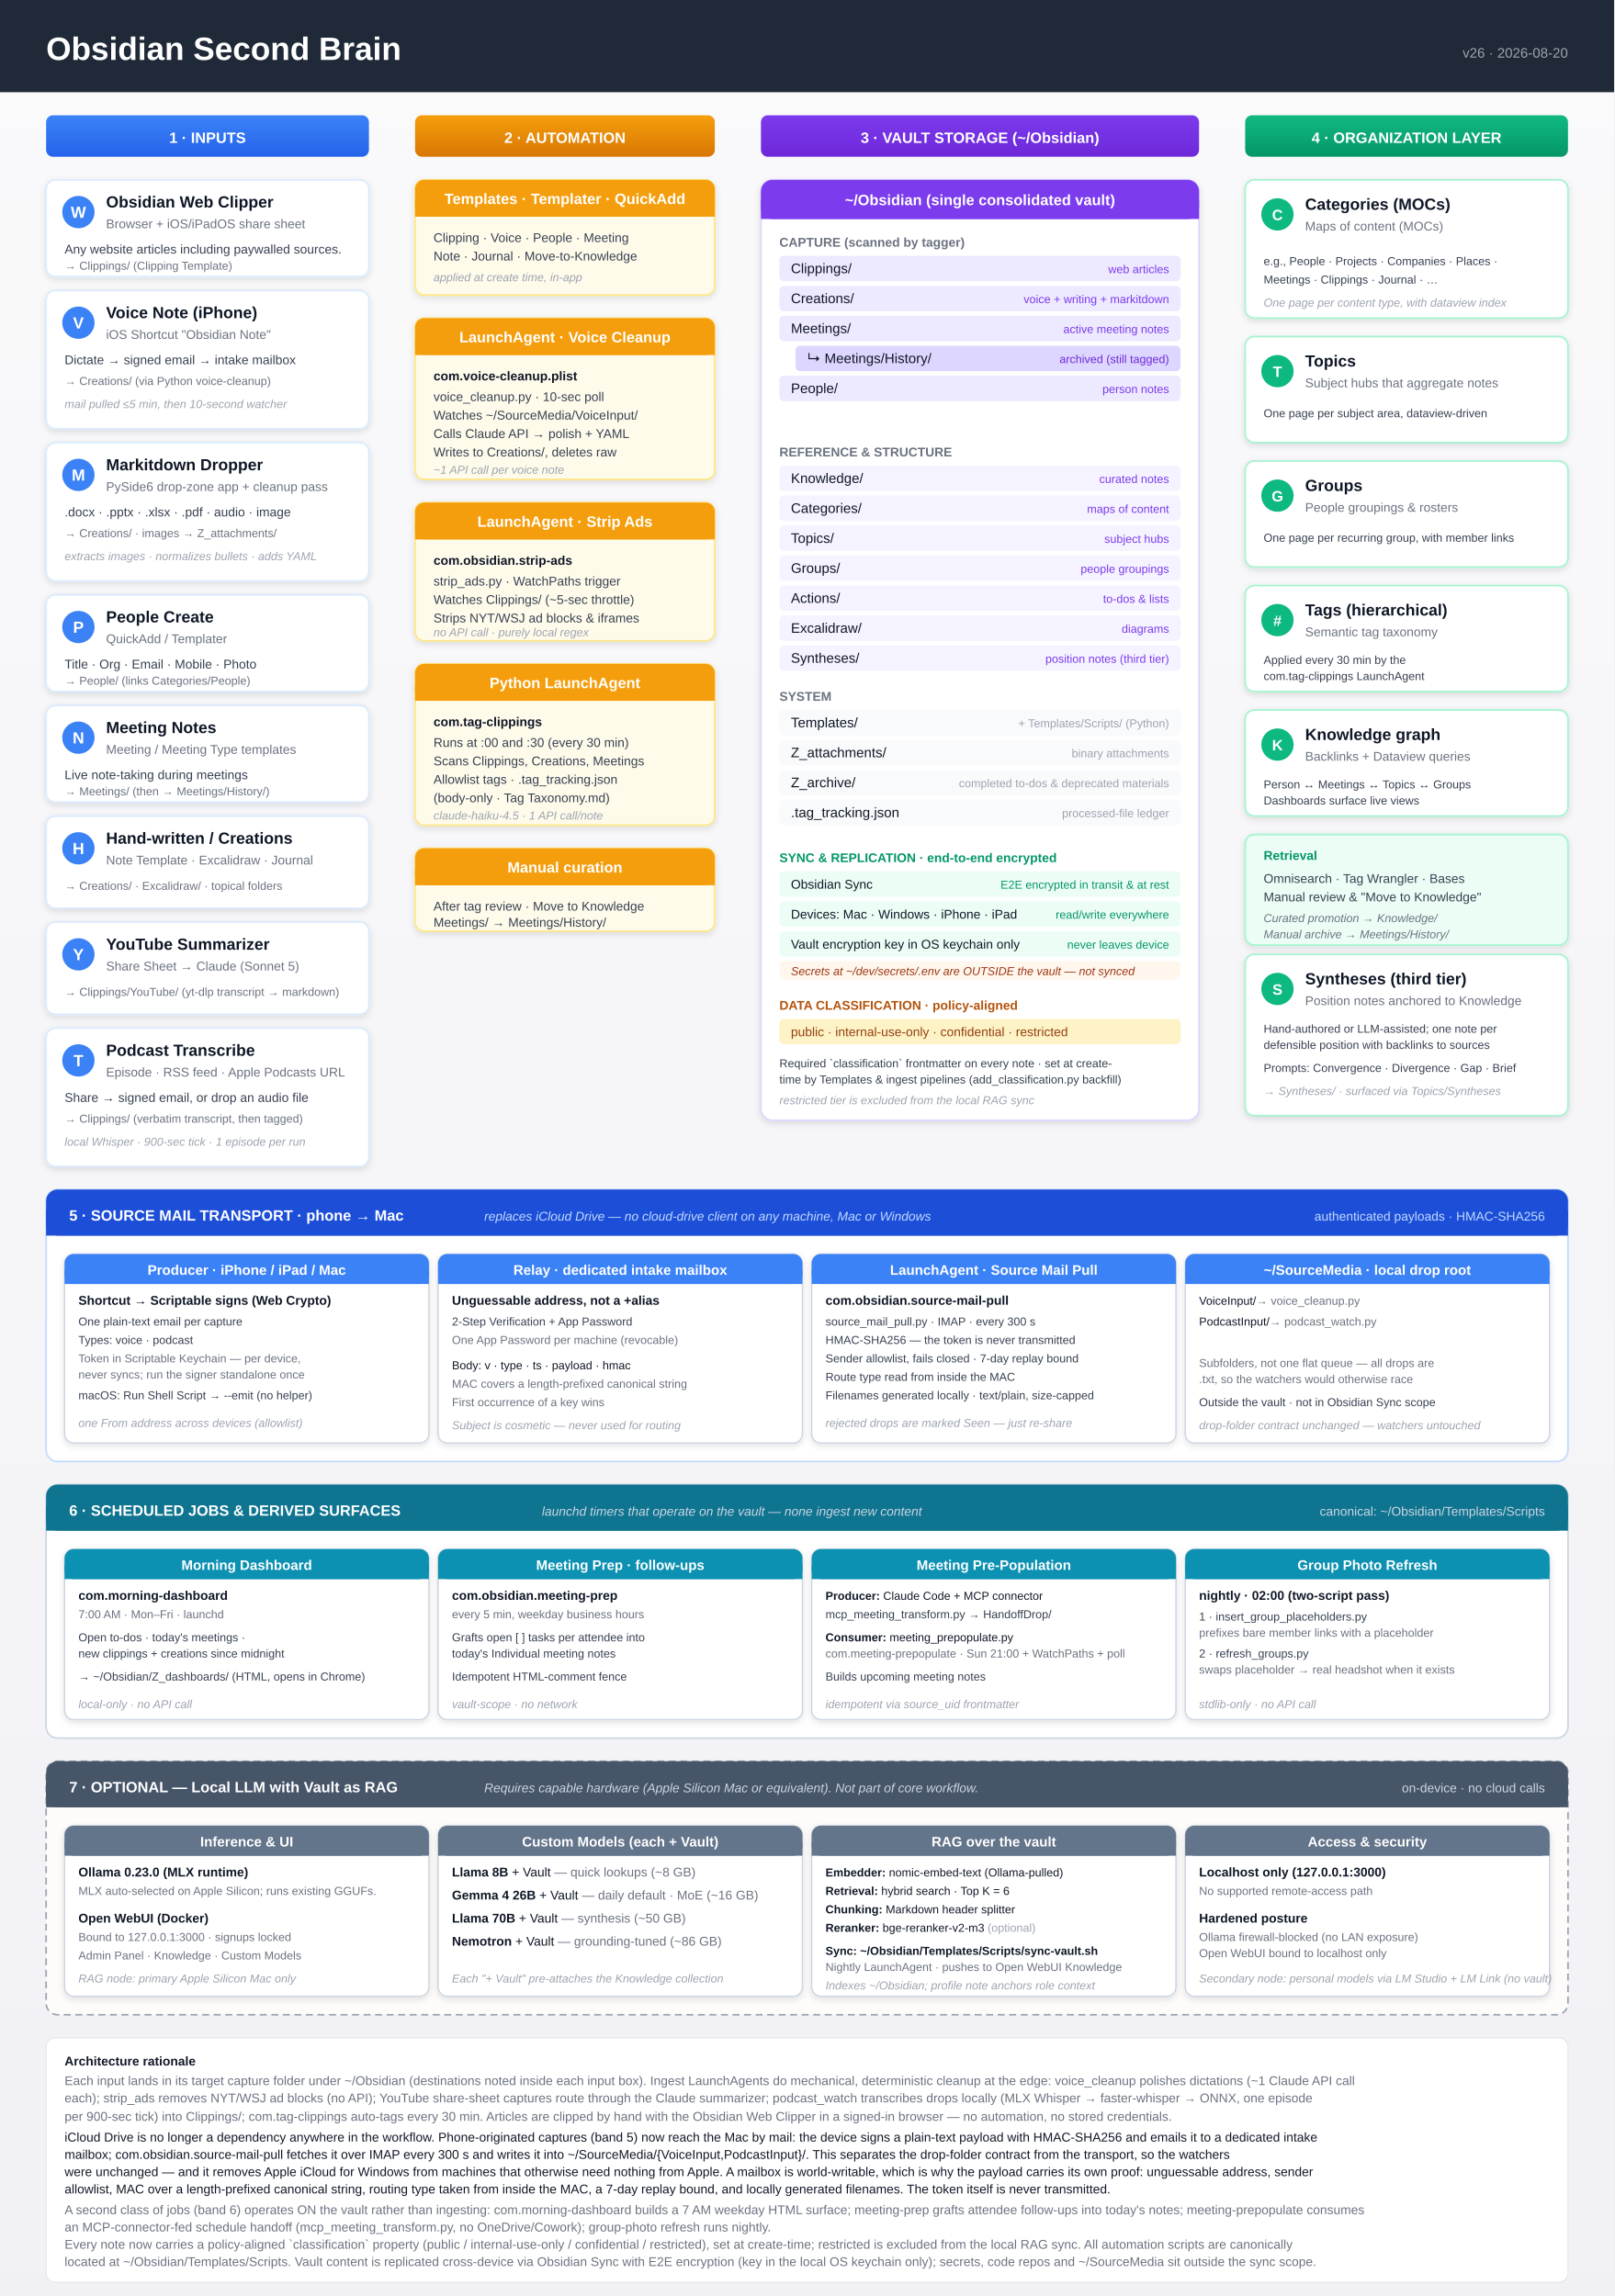
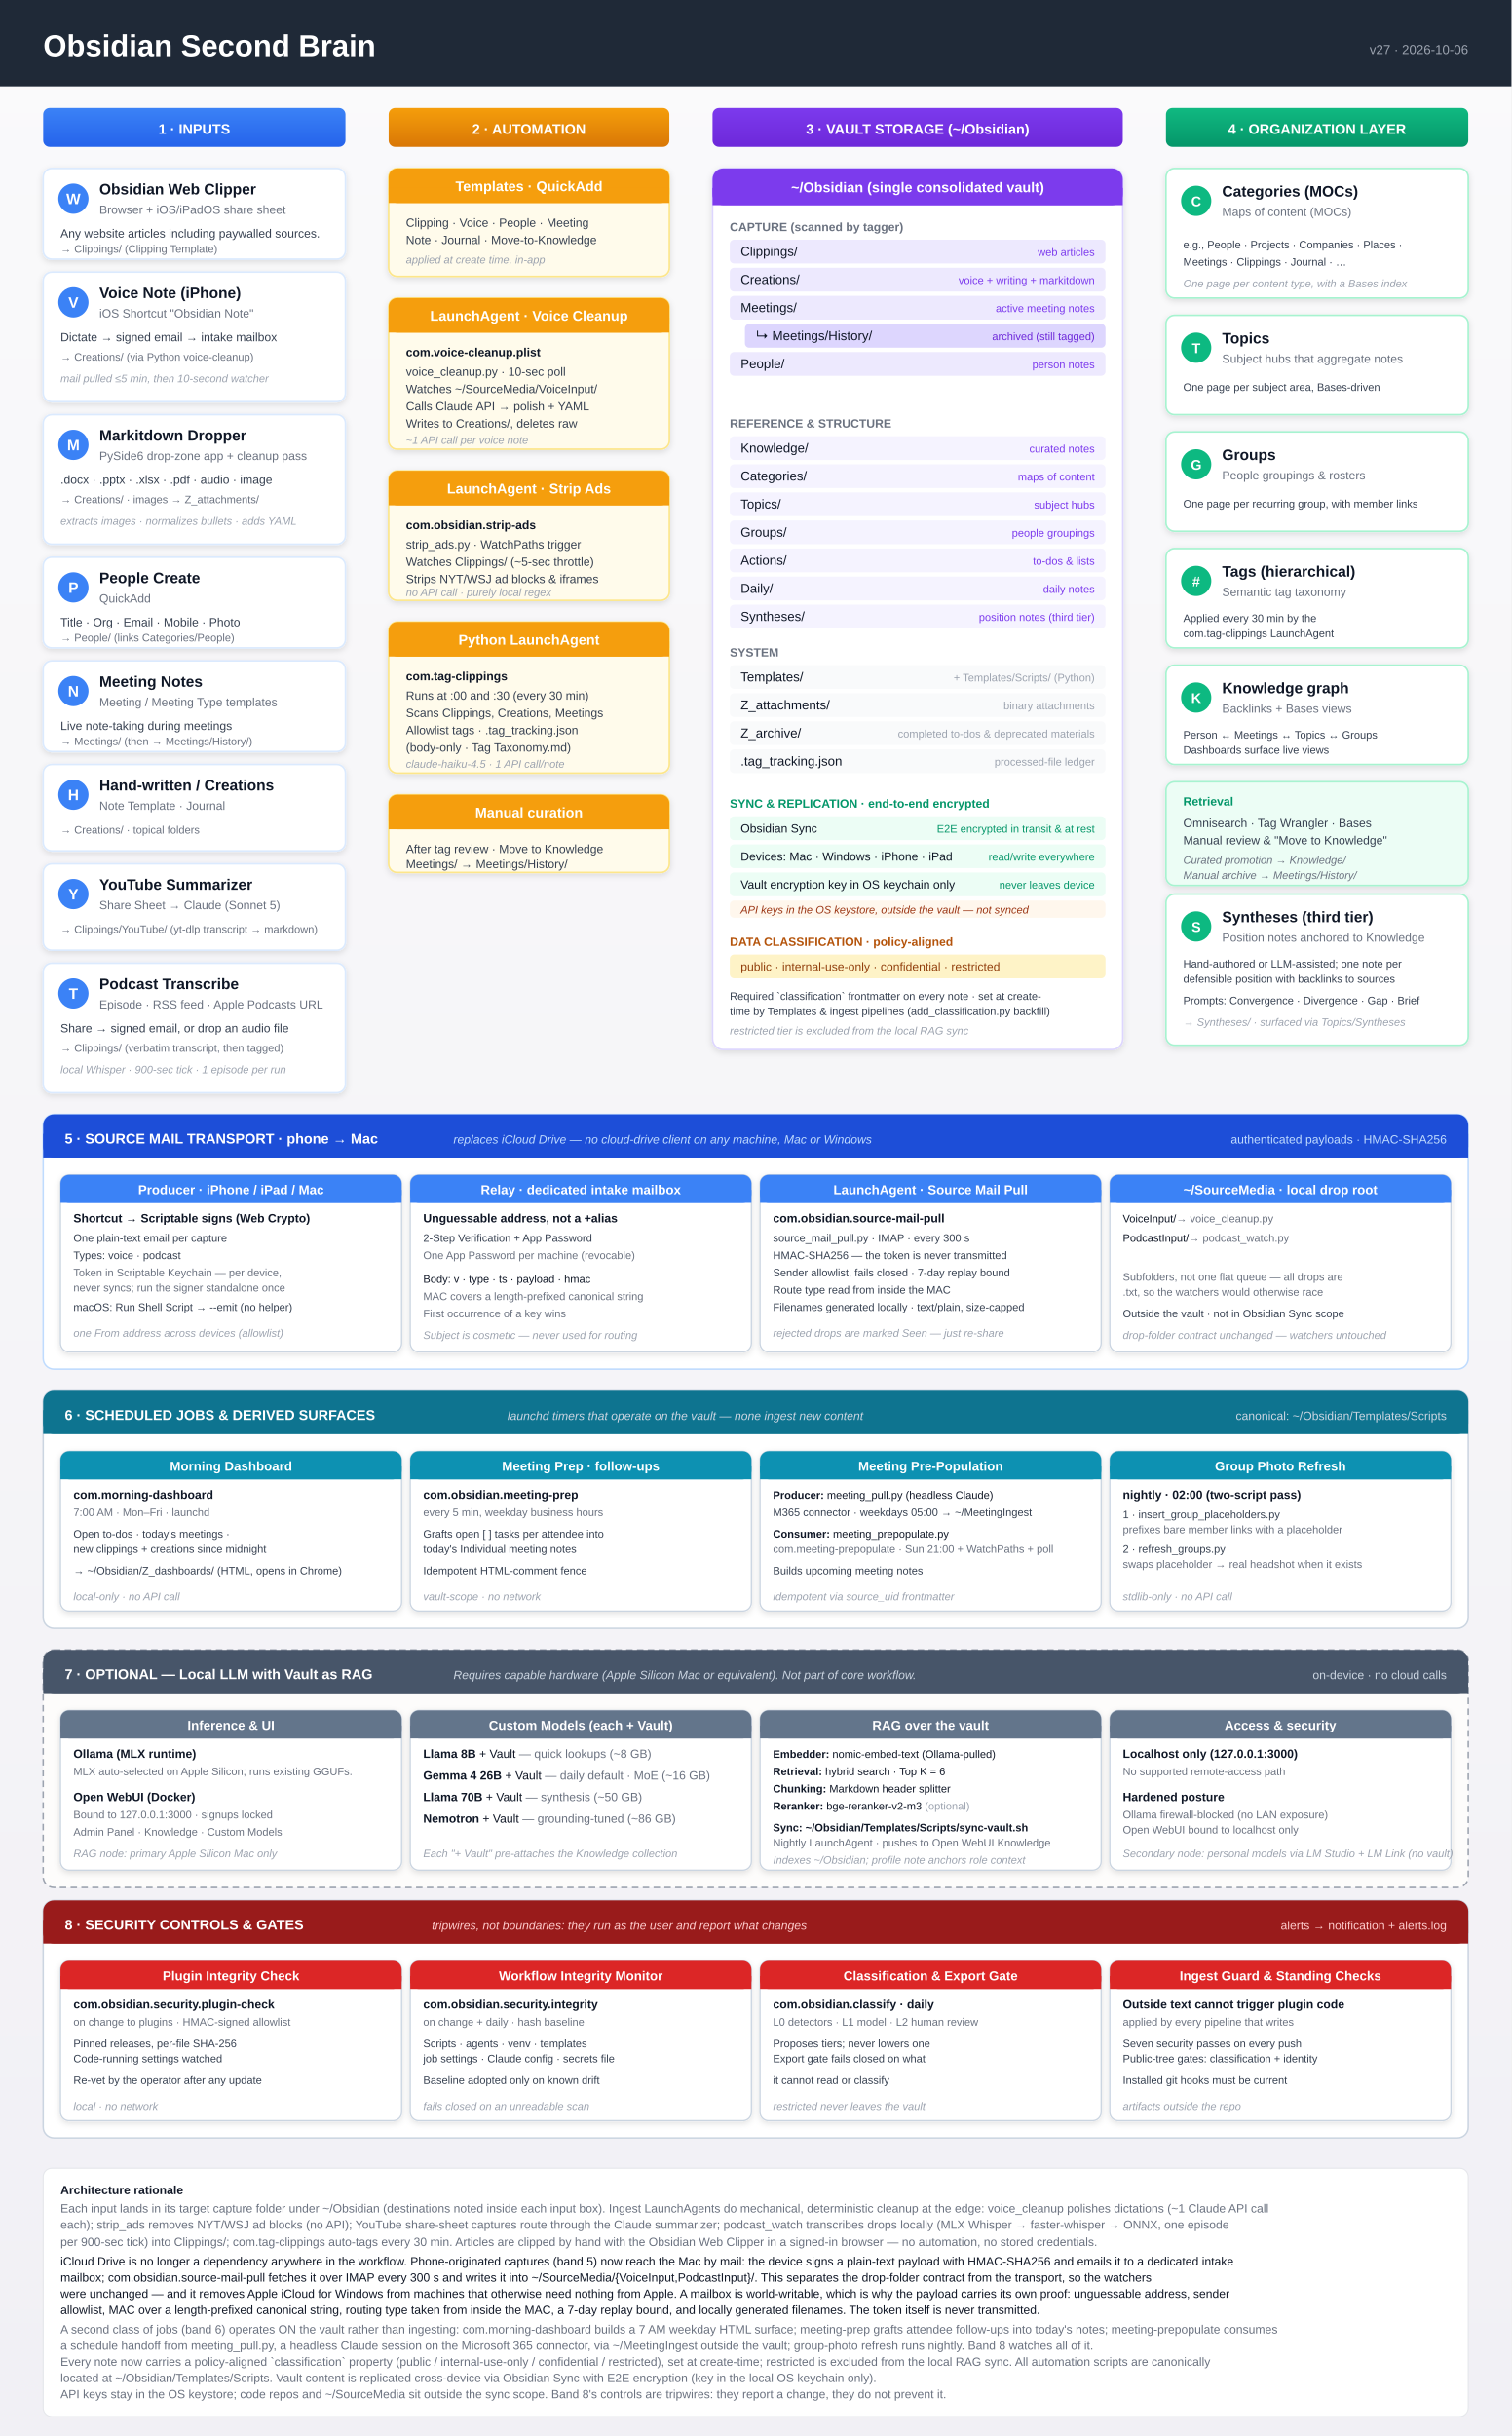
- <svg xmlns="http://www.w3.org/2000/svg" viewBox="0 0 1400 1992" font-family="-apple-system, 'Helvetica Neue', Arial, sans-serif">
+ <svg xmlns="http://www.w3.org/2000/svg" viewBox="0 0 1400 2256" font-family="-apple-system, 'Helvetica Neue', Arial, sans-serif">
  <defs>
    <linearGradient id="bg" x1="0" y1="0" x2="0" y2="1">
      <stop offset="0%" stop-color="#fafafb" />
      <stop offset="100%" stop-color="#f1f0f5" />
    </linearGradient>
    <linearGradient id="inputGrad" x1="0" y1="0" x2="0" y2="1">
      <stop offset="0%" stop-color="#3b82f6" />
      <stop offset="100%" stop-color="#2563eb" />
    </linearGradient>
    <linearGradient id="autoGrad" x1="0" y1="0" x2="0" y2="1">
      <stop offset="0%" stop-color="#f59e0b" />
      <stop offset="100%" stop-color="#d97706" />
    </linearGradient>
    <linearGradient id="vaultGrad" x1="0" y1="0" x2="0" y2="1">
      <stop offset="0%" stop-color="#7c3aed" />
      <stop offset="100%" stop-color="#6d28d9" />
    </linearGradient>
    <linearGradient id="orgGrad" x1="0" y1="0" x2="0" y2="1">
      <stop offset="0%" stop-color="#10b981" />
      <stop offset="100%" stop-color="#059669" />
    </linearGradient>
    <filter id="shadow" x="-20%" y="-20%" width="140%" height="140%">
      <feDropShadow dx="0" dy="2" stdDeviation="3" flood-opacity="0.12" />
    </filter>
  </defs>
-   <rect width="1400" height="2084" fill="url(#bg)" />
+   <rect width="1400" height="2256" fill="url(#bg)" />
  <rect x="0" y="0" width="1400" height="80" fill="#1f2937" />
  <text x="40" y="52" font-size="28" font-weight="700" fill="#ffffff">Obsidian Second Brain</text>
-   <text x="1360" y="50" font-size="12" fill="#9ca3af" text-anchor="end">v26 · 2026-08-20</text>
+   <text x="1360" y="50" font-size="12" fill="#9ca3af" text-anchor="end">v27 · 2026-10-06</text>
  <g font-size="13" font-weight="700" fill="#ffffff" text-anchor="middle">
    <rect x="40" y="100" width="280" height="36" rx="6" fill="url(#inputGrad)" />
    <text x="180" y="124">1 · INPUTS</text>
    <rect x="360" y="100" width="260" height="36" rx="6" fill="url(#autoGrad)" />
    <text x="490" y="124">2 · AUTOMATION</text>
    <rect x="660" y="100" width="380" height="36" rx="6" fill="url(#vaultGrad)" />
    <text x="850" y="124">3 · VAULT STORAGE  (~/Obsidian)</text>
    <rect x="1080" y="100" width="280" height="36" rx="6" fill="url(#orgGrad)" />
    <text x="1220" y="124">4 · ORGANIZATION LAYER</text>
  </g>
  <g filter="url(#shadow)">
    <rect x="40" y="156" width="280" height="84" rx="8" fill="#ffffff" stroke="#dbeafe" stroke-width="1.5" />
    <circle cx="68" cy="184" r="14" fill="#3b82f6" />
    <text x="68" y="189" font-size="14" font-weight="700" fill="#fff" text-anchor="middle">W</text>
    <text x="92" y="180" font-size="14" font-weight="700" fill="#111827">Obsidian Web Clipper</text>
    <text x="92" y="198" font-size="11" fill="#6b7280">Browser + iOS/iPadOS share sheet</text>
    <text x="56" y="220" font-size="11" fill="#374151">Any website articles including paywalled sources.</text>
    <text x="56" y="234" font-size="10" fill="#6b7280">→ Clippings/  (Clipping Template)</text>
    <rect x="40" y="252" width="280" height="120" rx="8" fill="#ffffff" stroke="#dbeafe" stroke-width="1.5" />
    <circle cx="68" cy="280" r="14" fill="#3b82f6" />
    <text x="68" y="285" font-size="14" font-weight="700" fill="#fff" text-anchor="middle">V</text>
    <text x="92" y="276" font-size="14" font-weight="700" fill="#111827">Voice Note (iPhone)</text>
    <text x="92" y="294" font-size="11" fill="#6b7280">iOS Shortcut "Obsidian Note"</text>
    <text x="56" y="316" font-size="11" fill="#374151">Dictate → signed email → intake mailbox</text>
    <text x="56" y="334" font-size="10" fill="#6b7280">→ Creations/  (via Python voice-cleanup)</text>
    <text x="56" y="354" font-size="10" fill="#9ca3af" font-style="italic">mail pulled ≤5 min, then 10-second watcher</text>
    <rect x="40" y="384" width="280" height="120" rx="8" fill="#ffffff" stroke="#dbeafe" stroke-width="1.5" />
    <circle cx="68" cy="412" r="14" fill="#3b82f6" />
    <text x="68" y="417" font-size="14" font-weight="700" fill="#fff" text-anchor="middle">M</text>
    <text x="92" y="408" font-size="14" font-weight="700" fill="#111827">Markitdown Dropper</text>
    <text x="92" y="426" font-size="11" fill="#6b7280">PySide6 drop-zone app + cleanup pass</text>
    <text x="56" y="448" font-size="11" fill="#374151">.docx · .pptx · .xlsx · .pdf · audio · image</text>
    <text x="56" y="466" font-size="10" fill="#6b7280">→ Creations/  ·  images → Z_attachments/</text>
    <text x="56" y="486" font-size="10" fill="#9ca3af" font-style="italic">extracts images · normalizes bullets · adds YAML</text>
    <rect x="40" y="516" width="280" height="84" rx="8" fill="#ffffff" stroke="#dbeafe" stroke-width="1.5" />
    <circle cx="68" cy="544" r="14" fill="#3b82f6" />
    <text x="68" y="549" font-size="14" font-weight="700" fill="#fff" text-anchor="middle">P</text>
    <text x="92" y="540" font-size="14" font-weight="700" fill="#111827">People Create</text>
-     <text x="92" y="558" font-size="11" fill="#6b7280">QuickAdd / Templater</text>
+     <text x="92" y="558" font-size="11" fill="#6b7280">QuickAdd</text>
    <text x="56" y="580" font-size="11" fill="#374151">Title · Org · Email · Mobile · Photo</text>
    <text x="56" y="594" font-size="10" fill="#6b7280">→ People/  (links Categories/People)</text>
    <rect x="40" y="612" width="280" height="84" rx="8" fill="#ffffff" stroke="#dbeafe" stroke-width="1.5" />
    <circle cx="68" cy="640" r="14" fill="#3b82f6" />
    <text x="68" y="645" font-size="14" font-weight="700" fill="#fff" text-anchor="middle">N</text>
    <text x="92" y="636" font-size="14" font-weight="700" fill="#111827">Meeting Notes</text>
    <text x="92" y="654" font-size="11" fill="#6b7280">Meeting / Meeting Type templates</text>
    <text x="56" y="676" font-size="11" fill="#374151">Live note-taking during meetings</text>
    <text x="56" y="690" font-size="10" fill="#6b7280">→ Meetings/  (then → Meetings/History/)</text>
    <rect x="40" y="708" width="280" height="80" rx="8" fill="#ffffff" stroke="#dbeafe" stroke-width="1.5" />
    <circle cx="68" cy="736" r="14" fill="#3b82f6" />
    <text x="68" y="741" font-size="14" font-weight="700" fill="#fff" text-anchor="middle">H</text>
    <text x="92" y="732" font-size="14" font-weight="700" fill="#111827">Hand-written / Creations</text>
-     <text x="92" y="750" font-size="11" fill="#6b7280">Note Template · Excalidraw · Journal</text>
-     <text x="56" y="772" font-size="10" fill="#6b7280">→ Creations/ · Excalidraw/ · topical folders</text>
+     <text x="92" y="750" font-size="11" fill="#6b7280">Note Template · Journal</text>
+     <text x="56" y="772" font-size="10" fill="#6b7280">→ Creations/ · topical folders</text>
    <rect x="40" y="800" width="280" height="80" rx="8" fill="#ffffff" stroke="#dbeafe" stroke-width="1.5" />
    <circle cx="68" cy="828" r="14" fill="#3b82f6" />
    <text x="68" y="833" font-size="14" font-weight="700" fill="#fff" text-anchor="middle">Y</text>
    <text x="92" y="824" font-size="14" font-weight="700" fill="#111827">YouTube Summarizer</text>
    <text x="92" y="842" font-size="11" fill="#6b7280">Share Sheet → Claude (Sonnet 5)</text>
    <text x="56" y="864" font-size="10" fill="#6b7280">→ Clippings/YouTube/  (yt-dlp transcript → markdown)</text>
    <rect x="40" y="892" width="280" height="120" rx="8" fill="#ffffff" stroke="#dbeafe" stroke-width="1.5" />
    <circle cx="68" cy="920" r="14" fill="#3b82f6" />
    <text x="68" y="925" font-size="14" font-weight="700" fill="#fff" text-anchor="middle">T</text>
    <text x="92" y="916" font-size="14" font-weight="700" fill="#111827">Podcast Transcribe</text>
    <text x="92" y="934" font-size="11" fill="#6b7280">Episode · RSS feed · Apple Podcasts URL</text>
    <text x="56" y="956" font-size="11" fill="#374151">Share → signed email, or drop an audio file</text>
    <text x="56" y="974" font-size="10" fill="#6b7280">→ Clippings/  (verbatim transcript, then tagged)</text>
    <text x="56" y="994" font-size="10" fill="#9ca3af" font-style="italic">local Whisper · 900-sec tick · 1 episode per run</text>
  </g>
  <g filter="url(#shadow)">
    <rect x="360" y="156" width="260" height="100" rx="8" fill="#fffbeb" stroke="#fde68a" stroke-width="1.5" />
    <rect x="360" y="156" width="260" height="32" rx="8" fill="#f59e0b" />
    <rect x="360" y="174" width="260" height="14" fill="#f59e0b" />
-     <text x="490" y="177" font-size="13" font-weight="700" fill="#fff" text-anchor="middle">Templates · Templater · QuickAdd</text>
+     <text x="490" y="177" font-size="13" font-weight="700" fill="#fff" text-anchor="middle">Templates · QuickAdd</text>
    <text x="376" y="210" font-size="11" fill="#374151">Clipping · Voice · People · Meeting</text>
    <text x="376" y="226" font-size="11" fill="#374151">Note · Journal · Move-to-Knowledge</text>
    <text x="376" y="244" font-size="10" fill="#9ca3af" font-style="italic">applied at create time, in-app</text>
    <rect x="360" y="276" width="260" height="140" rx="8" fill="#fffbeb" stroke="#fde68a" stroke-width="1.5" />
    <rect x="360" y="276" width="260" height="32" rx="8" fill="#f59e0b" />
    <rect x="360" y="294" width="260" height="14" fill="#f59e0b" />
    <text x="490" y="297" font-size="13" font-weight="700" fill="#fff" text-anchor="middle">LaunchAgent · Voice Cleanup</text>
    <text x="376" y="330" font-size="11" font-weight="700" fill="#111827">com.voice-cleanup.plist</text>
    <text x="376" y="348" font-size="11" fill="#374151">voice_cleanup.py · 10-sec poll</text>
    <text x="376" y="364" font-size="11" fill="#374151">Watches ~/SourceMedia/VoiceInput/</text>
    <text x="376" y="380" font-size="11" fill="#374151">Calls Claude API → polish + YAML</text>
    <text x="376" y="396" font-size="11" fill="#374151">Writes to Creations/, deletes raw</text>
    <text x="376" y="411" font-size="10" fill="#9ca3af" font-style="italic">~1 API call per voice note</text>
    <rect x="360" y="436" width="260" height="120" rx="8" fill="#fffbeb" stroke="#fde68a" stroke-width="1.5" />
    <rect x="360" y="436" width="260" height="32" rx="8" fill="#f59e0b" />
    <rect x="360" y="454" width="260" height="14" fill="#f59e0b" />
    <text x="490" y="457" font-size="13" font-weight="700" fill="#fff" text-anchor="middle">LaunchAgent · Strip Ads</text>
    <text x="376" y="490" font-size="11" font-weight="700" fill="#111827">com.obsidian.strip-ads</text>
    <text x="376" y="508" font-size="11" fill="#374151">strip_ads.py · WatchPaths trigger</text>
    <text x="376" y="524" font-size="11" fill="#374151">Watches Clippings/  (~5-sec throttle)</text>
    <text x="376" y="540" font-size="11" fill="#374151">Strips NYT/WSJ ad blocks &amp; iframes</text>
    <text x="376" y="552" font-size="10" fill="#9ca3af" font-style="italic">no API call · purely local regex</text>
    <rect x="360" y="576" width="260" height="140" rx="8" fill="#fffbeb" stroke="#fde68a" stroke-width="1.5" />
    <rect x="360" y="576" width="260" height="32" rx="8" fill="#f59e0b" />
    <rect x="360" y="594" width="260" height="14" fill="#f59e0b" />
    <text x="490" y="597" font-size="13" font-weight="700" fill="#fff" text-anchor="middle">Python LaunchAgent</text>
    <text x="376" y="630" font-size="11" font-weight="700" fill="#111827">com.tag-clippings</text>
    <text x="376" y="648" font-size="11" fill="#374151">Runs at :00 and :30  (every 30 min)</text>
    <text x="376" y="664" font-size="11" fill="#374151">Scans Clippings, Creations, Meetings</text>
    <text x="376" y="680" font-size="11" fill="#374151">Allowlist tags · .tag_tracking.json</text>
    <text x="376" y="696" font-size="11" fill="#374151">(body-only · Tag Taxonomy.md)</text>
    <text x="376" y="711" font-size="10" fill="#9ca3af" font-style="italic">claude-haiku-4.5 · 1 API call/note</text>
    <rect x="360" y="736" width="260" height="72" rx="8" fill="#fffbeb" stroke="#fde68a" stroke-width="1.5" />
    <rect x="360" y="736" width="260" height="32" rx="8" fill="#f59e0b" />
    <rect x="360" y="754" width="260" height="14" fill="#f59e0b" />
    <text x="490" y="757" font-size="13" font-weight="700" fill="#fff" text-anchor="middle">Manual curation</text>
    <text x="376" y="790" font-size="11" fill="#374151">After tag review · Move to Knowledge</text>
    <text x="376" y="804" font-size="11" fill="#374151">Meetings/ → Meetings/History/</text>
  </g>
  <g filter="url(#shadow)">
    <rect x="660" y="156" width="380" height="816" rx="10" fill="#ffffff" stroke="#ddd6fe" stroke-width="1.5" />
    <rect x="660" y="156" width="380" height="34" rx="10" fill="#7c3aed" />
    <rect x="660" y="174" width="380" height="16" fill="#7c3aed" />
    <text x="850" y="178" font-size="13" font-weight="700" fill="#fff" text-anchor="middle">~/Obsidian  (single consolidated vault)</text>
    <text x="676" y="214" font-size="11" font-weight="700" fill="#6b7280">CAPTURE  (scanned by tagger)</text>
    <g font-size="12" fill="#111827">
      <rect x="676" y="222" width="348" height="22" rx="4" fill="#ede9fe" />
      <text x="686" y="237">Clippings/</text>
      <text x="1014" y="237" text-anchor="end" font-size="10" fill="#7c3aed">web articles</text>
      <rect x="676" y="248" width="348" height="22" rx="4" fill="#ede9fe" />
      <text x="686" y="263">Creations/</text>
      <text x="1014" y="263" text-anchor="end" font-size="10" fill="#7c3aed">voice + writing + markitdown</text>
      <rect x="676" y="274" width="348" height="22" rx="4" fill="#ede9fe" />
      <text x="686" y="289">Meetings/</text>
      <text x="1014" y="289" text-anchor="end" font-size="10" fill="#7c3aed">active meeting notes</text>
      <rect x="690" y="300" width="334" height="22" rx="4" fill="#ddd6fe" />
      <text x="700" y="315">↳ Meetings/History/</text>
      <text x="1014" y="315" text-anchor="end" font-size="10" fill="#6d28d9">archived (still tagged)</text>
      <rect x="676" y="326" width="348" height="22" rx="4" fill="#ede9fe" />
      <text x="686" y="341">People/</text>
      <text x="1014" y="341" text-anchor="end" font-size="10" fill="#7c3aed">person notes</text>
    </g>
    <text x="676" y="396" font-size="11" font-weight="700" fill="#6b7280">REFERENCE &amp; STRUCTURE</text>
    <g font-size="12" fill="#111827">
      <rect x="676" y="404" width="348" height="22" rx="4" fill="#f5f3ff" />
      <text x="686" y="419">Knowledge/</text>
      <text x="1014" y="419" text-anchor="end" font-size="10" fill="#7c3aed">curated notes</text>
      <rect x="676" y="430" width="348" height="22" rx="4" fill="#f5f3ff" />
      <text x="686" y="445">Categories/</text>
      <text x="1014" y="445" text-anchor="end" font-size="10" fill="#7c3aed">maps of content</text>
      <rect x="676" y="456" width="348" height="22" rx="4" fill="#f5f3ff" />
      <text x="686" y="471">Topics/</text>
      <text x="1014" y="471" text-anchor="end" font-size="10" fill="#7c3aed">subject hubs</text>
      <rect x="676" y="482" width="348" height="22" rx="4" fill="#f5f3ff" />
      <text x="686" y="497">Groups/</text>
      <text x="1014" y="497" text-anchor="end" font-size="10" fill="#7c3aed">people groupings</text>
      <rect x="676" y="508" width="348" height="22" rx="4" fill="#f5f3ff" />
      <text x="686" y="523">Actions/</text>
      <text x="1014" y="523" text-anchor="end" font-size="10" fill="#7c3aed">to-dos &amp; lists</text>
      <rect x="676" y="534" width="348" height="22" rx="4" fill="#f5f3ff" />
-       <text x="686" y="549">Excalidraw/</text>
-       <text x="1014" y="549" text-anchor="end" font-size="10" fill="#7c3aed">diagrams</text>
+       <text x="686" y="549">Daily/</text>
+       <text x="1014" y="549" text-anchor="end" font-size="10" fill="#7c3aed">daily notes</text>
      <rect x="676" y="560" width="348" height="22" rx="4" fill="#f5f3ff" />
      <text x="686" y="575">Syntheses/</text>
      <text x="1014" y="575" text-anchor="end" font-size="10" fill="#7c3aed">position notes (third tier)</text>
    </g>
    <text x="676" y="608" font-size="11" font-weight="700" fill="#6b7280">SYSTEM</text>
    <g font-size="12" fill="#111827">
      <rect x="676" y="616" width="348" height="22" rx="4" fill="#f9fafb" />
      <text x="686" y="631">Templates/</text>
      <text x="1014" y="631" text-anchor="end" font-size="10" fill="#9ca3af">+ Templates/Scripts/ (Python)</text>
      <rect x="676" y="642" width="348" height="22" rx="4" fill="#f9fafb" />
      <text x="686" y="657">Z_attachments/</text>
      <text x="1014" y="657" text-anchor="end" font-size="10" fill="#9ca3af">binary attachments</text>
      <rect x="676" y="668" width="348" height="22" rx="4" fill="#f9fafb" />
      <text x="686" y="683">Z_archive/</text>
      <text x="1014" y="683" text-anchor="end" font-size="10" fill="#9ca3af">completed to-dos &amp; deprecated materials</text>
      <rect x="676" y="694" width="348" height="22" rx="4" fill="#f9fafb" />
      <text x="686" y="709">.tag_tracking.json</text>
      <text x="1014" y="709" text-anchor="end" font-size="10" fill="#9ca3af">processed-file ledger</text>
    </g>
    <text x="676" y="748" font-size="11" font-weight="700" fill="#059669">SYNC &amp; REPLICATION  ·  end-to-end encrypted</text>
    <g font-size="11" fill="#111827">
      <rect x="676" y="756" width="348" height="22" rx="4" fill="#ecfdf5" />
      <text x="686" y="771">Obsidian Sync</text>
      <text x="1014" y="771" text-anchor="end" font-size="10" fill="#059669">E2E encrypted in transit &amp; at rest</text>
      <rect x="676" y="782" width="348" height="22" rx="4" fill="#ecfdf5" />
      <text x="686" y="797">Devices: Mac · Windows · iPhone · iPad</text>
      <text x="1014" y="797" text-anchor="end" font-size="10" fill="#059669">read/write everywhere</text>
      <rect x="676" y="808" width="348" height="22" rx="4" fill="#ecfdf5" />
      <text x="686" y="823">Vault encryption key in OS keychain only</text>
      <text x="1014" y="823" text-anchor="end" font-size="10" fill="#059669">never leaves device</text>
      <rect x="676" y="834" width="348" height="16" rx="4" fill="#fff7ed" />
-       <text x="686" y="846" font-size="10" font-style="italic" fill="#9a3412">Secrets at ~/dev/secrets/.env are OUTSIDE the vault — not synced</text>
+       <text x="686" y="846" font-size="10" font-style="italic" fill="#9a3412">API keys in the OS keystore, outside the vault — not synced</text>
    </g>
    <text x="676" y="876" font-size="11" font-weight="700" fill="#b45309">DATA CLASSIFICATION  ·  policy-aligned</text>
    <rect x="676" y="884" width="348" height="22" rx="4" fill="#fef3c7" />
    <text x="686" y="899" font-size="11" fill="#92400e">public · internal-use-only · confidential · restricted</text>
    <text x="676" y="926" font-size="10" fill="#374151">Required `classification` frontmatter on every note · set at create-</text>
    <text x="676" y="940" font-size="10" fill="#374151">time by Templates &amp; ingest pipelines (add_classification.py backfill)</text>
    <text x="676" y="958" font-size="10" font-style="italic" fill="#9ca3af">restricted tier is excluded from the local RAG sync</text>
  </g>
  <g filter="url(#shadow)">
    <rect x="1080" y="156" width="280" height="120" rx="8" fill="#ffffff" stroke="#a7f3d0" stroke-width="1.5" />
    <circle cx="1108" cy="186" r="14" fill="#10b981" />
    <text x="1108" y="191" font-size="13" font-weight="700" fill="#fff" text-anchor="middle">C</text>
    <text x="1132" y="182" font-size="14" font-weight="700" fill="#111827">Categories (MOCs)</text>
    <text x="1132" y="200" font-size="11" fill="#6b7280">Maps of content (MOCs)</text>
    <text x="1096" y="230" font-size="10" fill="#374151">e.g., People · Projects · Companies · Places ·</text>
    <text x="1096" y="246" font-size="10" fill="#374151">Meetings · Clippings · Journal · …</text>
-     <text x="1096" y="266" font-size="10" font-style="italic" fill="#9ca3af">One page per content type, with dataview index</text>
+     <text x="1096" y="266" font-size="10" font-style="italic" fill="#9ca3af">One page per content type, with a Bases index</text>
    <rect x="1080" y="292" width="280" height="92" rx="8" fill="#ffffff" stroke="#a7f3d0" stroke-width="1.5" />
    <circle cx="1108" cy="322" r="14" fill="#10b981" />
    <text x="1108" y="327" font-size="13" font-weight="700" fill="#fff" text-anchor="middle">T</text>
    <text x="1132" y="318" font-size="14" font-weight="700" fill="#111827">Topics</text>
    <text x="1132" y="336" font-size="11" fill="#6b7280">Subject hubs that aggregate notes</text>
-     <text x="1096" y="362" font-size="10" fill="#374151">One page per subject area, dataview-driven</text>
+     <text x="1096" y="362" font-size="10" fill="#374151">One page per subject area, Bases-driven</text>
    <rect x="1080" y="400" width="280" height="92" rx="8" fill="#ffffff" stroke="#a7f3d0" stroke-width="1.5" />
    <circle cx="1108" cy="430" r="14" fill="#10b981" />
    <text x="1108" y="435" font-size="13" font-weight="700" fill="#fff" text-anchor="middle">G</text>
    <text x="1132" y="426" font-size="14" font-weight="700" fill="#111827">Groups</text>
    <text x="1132" y="444" font-size="11" fill="#6b7280">People groupings &amp; rosters</text>
    <text x="1096" y="470" font-size="10" fill="#374151">One page per recurring group, with member links</text>
    <rect x="1080" y="508" width="280" height="92" rx="8" fill="#ffffff" stroke="#a7f3d0" stroke-width="1.5" />
    <circle cx="1108" cy="538" r="14" fill="#10b981" />
    <text x="1108" y="543" font-size="13" font-weight="700" fill="#fff" text-anchor="middle">#</text>
    <text x="1132" y="534" font-size="14" font-weight="700" fill="#111827">Tags (hierarchical)</text>
    <text x="1132" y="552" font-size="11" fill="#6b7280">Semantic tag taxonomy</text>
    <text x="1096" y="576" font-size="10" fill="#374151">Applied every 30 min by the</text>
    <text x="1096" y="590" font-size="10" fill="#374151">com.tag-clippings LaunchAgent</text>
    <rect x="1080" y="616" width="280" height="92" rx="8" fill="#ffffff" stroke="#a7f3d0" stroke-width="1.5" />
    <circle cx="1108" cy="646" r="14" fill="#10b981" />
    <text x="1108" y="651" font-size="13" font-weight="700" fill="#fff" text-anchor="middle">K</text>
    <text x="1132" y="642" font-size="14" font-weight="700" fill="#111827">Knowledge graph</text>
-     <text x="1132" y="660" font-size="11" fill="#6b7280">Backlinks + Dataview queries</text>
+     <text x="1132" y="660" font-size="11" fill="#6b7280">Backlinks + Bases views</text>
    <text x="1096" y="684" font-size="10" fill="#374151">Person ↔ Meetings ↔ Topics ↔ Groups</text>
    <text x="1096" y="698" font-size="10" fill="#374151">Dashboards surface live views</text>
    <rect x="1080" y="724" width="280" height="96" rx="8" fill="#ecfdf5" stroke="#a7f3d0" stroke-width="1.5" />
    <text x="1096" y="746" font-size="11" font-weight="700" fill="#059669">Retrieval</text>
    <text x="1096" y="766" font-size="11" fill="#374151">Omnisearch · Tag Wrangler · Bases</text>
    <text x="1096" y="782" font-size="11" fill="#374151">Manual review &amp; "Move to Knowledge"</text>
    <text x="1096" y="800" font-size="10" font-style="italic" fill="#6b7280">Curated promotion → Knowledge/</text>
    <text x="1096" y="814" font-size="10" font-style="italic" fill="#6b7280">Manual archive → Meetings/History/</text>
    <rect x="1080" y="828" width="280" height="140" rx="8" fill="#ffffff" stroke="#a7f3d0" stroke-width="1.5" />
    <circle cx="1108" cy="858" r="14" fill="#10b981" />
    <text x="1108" y="863" font-size="13" font-weight="700" fill="#fff" text-anchor="middle">S</text>
    <text x="1132" y="854" font-size="14" font-weight="700" fill="#111827">Syntheses (third tier)</text>
    <text x="1132" y="872" font-size="11" fill="#6b7280">Position notes anchored to Knowledge</text>
    <text x="1096" y="896" font-size="10" fill="#374151">Hand-authored or LLM-assisted; one note per</text>
    <text x="1096" y="910" font-size="10" fill="#374151">defensible position with backlinks to sources</text>
    <text x="1096" y="930" font-size="10" fill="#374151">Prompts: Convergence · Divergence · Gap · Brief</text>
    <text x="1096" y="950" font-size="10" font-style="italic" fill="#9ca3af">→ Syntheses/  ·  surfaced via Topics/Syntheses</text>
  </g>
  <g transform="translate(0,40)">
    <rect x="40" y="992" width="1320" height="236" rx="10" fill="#ffffff" stroke="#bfdbfe" stroke-width="1.4" />
    <rect x="40" y="992" width="1320" height="40" rx="10" fill="#1d4ed8" />
    <rect x="40" y="1010" width="1320" height="22" fill="#1d4ed8" />
    <text x="60" y="1019" font-size="13" font-weight="700" fill="#ffffff">5 · SOURCE MAIL TRANSPORT  ·  phone → Mac</text>
    <text x="420" y="1019" font-size="11" font-style="italic" fill="#bfdbfe">replaces iCloud Drive — no cloud-drive client on any machine, Mac or Windows</text>
    <text x="1340" y="1019" font-size="11" fill="#bfdbfe" text-anchor="end">authenticated payloads · HMAC-SHA256</text>
    <g filter="url(#shadow)">
      <rect x="56" y="1048" width="316" height="164" rx="8" fill="#ffffff" stroke="#cbd5e1" stroke-width="1.2" />
      <rect x="56" y="1048" width="316" height="26" rx="8" fill="#3b82f6" />
      <rect x="56" y="1062" width="316" height="12" fill="#3b82f6" />
      <text x="214" y="1066" font-size="12" font-weight="700" fill="#ffffff" text-anchor="middle">Producer · iPhone / iPad / Mac</text>
      <text x="68" y="1092" font-size="11" font-weight="700" fill="#111827">Shortcut → Scriptable signs (Web Crypto)</text>
      <text x="68" y="1110" font-size="10" fill="#374151">One plain-text email per capture</text>
      <text x="68" y="1126" font-size="10" fill="#374151">Types: voice · podcast</text>
      <text x="68" y="1142" font-size="10" fill="#6b7280">Token in Scriptable Keychain — per device,</text>
      <text x="68" y="1156" font-size="10" fill="#6b7280">never syncs; run the signer standalone once</text>
      <text x="68" y="1174" font-size="10" fill="#374151">macOS: Run Shell Script → --emit (no helper)</text>
      <text x="68" y="1198" font-size="10" font-style="italic" fill="#9ca3af">one From address across devices (allowlist)</text>
      <rect x="380" y="1048" width="316" height="164" rx="8" fill="#ffffff" stroke="#cbd5e1" stroke-width="1.2" />
      <rect x="380" y="1048" width="316" height="26" rx="8" fill="#3b82f6" />
      <rect x="380" y="1062" width="316" height="12" fill="#3b82f6" />
      <text x="538" y="1066" font-size="12" font-weight="700" fill="#ffffff" text-anchor="middle">Relay · dedicated intake mailbox</text>
      <text x="392" y="1092" font-size="11" font-weight="700" fill="#111827">Unguessable address, not a +alias</text>
      <text x="392" y="1110" font-size="10" fill="#374151">2-Step Verification + App Password</text>
      <text x="392" y="1126" font-size="10" fill="#6b7280">One App Password per machine (revocable)</text>
      <text x="392" y="1148" font-size="10" fill="#111827">Body: v · type · ts · payload · hmac</text>
      <text x="392" y="1164" font-size="10" fill="#6b7280">MAC covers a length-prefixed canonical string</text>
      <text x="392" y="1180" font-size="10" fill="#6b7280">First occurrence of a key wins</text>
      <text x="392" y="1200" font-size="10" font-style="italic" fill="#9ca3af">Subject is cosmetic — never used for routing</text>
      <rect x="704" y="1048" width="316" height="164" rx="8" fill="#ffffff" stroke="#cbd5e1" stroke-width="1.2" />
      <rect x="704" y="1048" width="316" height="26" rx="8" fill="#3b82f6" />
      <rect x="704" y="1062" width="316" height="12" fill="#3b82f6" />
      <text x="862" y="1066" font-size="12" font-weight="700" fill="#ffffff" text-anchor="middle">LaunchAgent · Source Mail Pull</text>
      <text x="716" y="1092" font-size="11" font-weight="700" fill="#111827">com.obsidian.source-mail-pull</text>
      <text x="716" y="1110" font-size="10" fill="#374151">source_mail_pull.py · IMAP · every 300 s</text>
      <text x="716" y="1126" font-size="10" fill="#374151">HMAC-SHA256 — the token is never transmitted</text>
      <text x="716" y="1142" font-size="10" fill="#374151">Sender allowlist, fails closed · 7-day replay bound</text>
      <text x="716" y="1158" font-size="10" fill="#374151">Route type read from inside the MAC</text>
      <text x="716" y="1174" font-size="10" fill="#374151">Filenames generated locally · text/plain, size-capped</text>
      <text x="716" y="1198" font-size="10" font-style="italic" fill="#9ca3af">rejected drops are marked Seen — just re-share</text>
      <rect x="1028" y="1048" width="316" height="164" rx="8" fill="#ffffff" stroke="#cbd5e1" stroke-width="1.2" />
      <rect x="1028" y="1048" width="316" height="26" rx="8" fill="#3b82f6" />
      <rect x="1028" y="1062" width="316" height="12" fill="#3b82f6" />
      <text x="1186" y="1066" font-size="12" font-weight="700" fill="#ffffff" text-anchor="middle">~/SourceMedia · local drop root</text>
      <text x="1040" y="1092" font-size="10" fill="#111827">VoiceInput/<tspan fill="#6b7280">  →  voice_cleanup.py</tspan>
      </text>
      <text x="1040" y="1110" font-size="10" fill="#111827">PodcastInput/<tspan fill="#6b7280">  →  podcast_watch.py</tspan>
      </text>
      <text x="1040" y="1146" font-size="10" fill="#6b7280">Subfolders, not one flat queue — all drops are</text>
      <text x="1040" y="1160" font-size="10" fill="#6b7280">.txt, so the watchers would otherwise race</text>
      <text x="1040" y="1180" font-size="10" fill="#374151">Outside the vault · not in Obsidian Sync scope</text>
      <text x="1040" y="1200" font-size="10" font-style="italic" fill="#9ca3af">drop-folder contract unchanged — watchers untouched</text>
    </g>
  </g>
  <g transform="translate(0,296)">
    <rect x="40" y="992" width="1320" height="220" rx="10" fill="#ffffff" stroke="#cbd5e1" stroke-width="1.4" />
    <rect x="40" y="992" width="1320" height="40" rx="10" fill="#0e7490" />
    <rect x="40" y="1010" width="1320" height="22" fill="#0e7490" />
    <text x="60" y="1019" font-size="13" font-weight="700" fill="#ffffff">6 · SCHEDULED JOBS &amp; DERIVED SURFACES</text>
    <text x="470" y="1019" font-size="11" font-style="italic" fill="#cbd5e1">launchd timers that operate on the vault — none ingest new content</text>
    <text x="1340" y="1019" font-size="11" fill="#cbd5e1" text-anchor="end">canonical: ~/Obsidian/Templates/Scripts</text>
    <g filter="url(#shadow)">
      <rect x="56" y="1048" width="316" height="148" rx="8" fill="#ffffff" stroke="#cbd5e1" stroke-width="1.2" />
      <rect x="56" y="1048" width="316" height="26" rx="8" fill="#0891b2" />
      <rect x="56" y="1062" width="316" height="12" fill="#0891b2" />
      <text x="214" y="1066" font-size="12" font-weight="700" fill="#ffffff" text-anchor="middle">Morning Dashboard</text>
      <text x="68" y="1092" font-size="11" font-weight="700" fill="#111827">com.morning-dashboard</text>
      <text x="68" y="1108" font-size="10" fill="#6b7280">7:00 AM · Mon–Fri · launchd</text>
      <text x="68" y="1128" font-size="10" fill="#374151">Open to-dos · today's meetings ·</text>
      <text x="68" y="1142" font-size="10" fill="#374151">new clippings + creations since midnight</text>
      <text x="68" y="1162" font-size="10" fill="#374151">→ ~/Obsidian/Z_dashboards/  (HTML, opens in Chrome)</text>
      <text x="68" y="1186" font-size="10" font-style="italic" fill="#9ca3af">local-only · no API call</text>
      <rect x="380" y="1048" width="316" height="148" rx="8" fill="#ffffff" stroke="#cbd5e1" stroke-width="1.2" />
      <rect x="380" y="1048" width="316" height="26" rx="8" fill="#0891b2" />
      <rect x="380" y="1062" width="316" height="12" fill="#0891b2" />
      <text x="538" y="1066" font-size="12" font-weight="700" fill="#ffffff" text-anchor="middle">Meeting Prep · follow-ups</text>
      <text x="392" y="1092" font-size="11" font-weight="700" fill="#111827">com.obsidian.meeting-prep</text>
      <text x="392" y="1108" font-size="10" fill="#6b7280">every 5 min, weekday business hours</text>
      <text x="392" y="1128" font-size="10" fill="#374151">Grafts open [ ] tasks per attendee into</text>
      <text x="392" y="1142" font-size="10" fill="#374151">today's Individual meeting notes</text>
      <text x="392" y="1162" font-size="10" fill="#374151">Idempotent HTML-comment fence</text>
      <text x="392" y="1186" font-size="10" font-style="italic" fill="#9ca3af">vault-scope · no network</text>
      <rect x="704" y="1048" width="316" height="148" rx="8" fill="#ffffff" stroke="#cbd5e1" stroke-width="1.2" />
      <rect x="704" y="1048" width="316" height="26" rx="8" fill="#0891b2" />
      <rect x="704" y="1062" width="316" height="12" fill="#0891b2" />
      <text x="862" y="1066" font-size="12" font-weight="700" fill="#ffffff" text-anchor="middle">Meeting Pre-Population</text>
      <text x="716" y="1092" font-size="10" fill="#111827">
-         <tspan font-weight="700">Producer:</tspan> Claude Code + MCP connector</text>
-       <text x="716" y="1108" font-size="10" fill="#374151">mcp_meeting_transform.py → HandoffDrop/</text>
+         <tspan font-weight="700">Producer:</tspan> meeting_pull.py (headless Claude)</text>
+       <text x="716" y="1108" font-size="10" fill="#374151">M365 connector · weekdays 05:00 → ~/MeetingIngest</text>
      <text x="716" y="1128" font-size="10" fill="#111827">
        <tspan font-weight="700">Consumer:</tspan> meeting_prepopulate.py</text>
      <text x="716" y="1142" font-size="10" fill="#6b7280">com.meeting-prepopulate · Sun 21:00 + WatchPaths + poll</text>
      <text x="716" y="1162" font-size="10" fill="#374151">Builds upcoming meeting notes</text>
      <text x="716" y="1186" font-size="10" font-style="italic" fill="#9ca3af">idempotent via source_uid frontmatter</text>
      <rect x="1028" y="1048" width="316" height="148" rx="8" fill="#ffffff" stroke="#cbd5e1" stroke-width="1.2" />
      <rect x="1028" y="1048" width="316" height="26" rx="8" fill="#0891b2" />
      <rect x="1028" y="1062" width="316" height="12" fill="#0891b2" />
      <text x="1186" y="1066" font-size="12" font-weight="700" fill="#ffffff" text-anchor="middle">Group Photo Refresh</text>
      <text x="1040" y="1092" font-size="11" font-weight="700" fill="#111827">nightly · 02:00  (two-script pass)</text>
      <text x="1040" y="1110" font-size="10" fill="#374151">1 · insert_group_placeholders.py</text>
      <text x="1040" y="1124" font-size="10" fill="#6b7280">prefixes bare member links with a placeholder</text>
      <text x="1040" y="1142" font-size="10" fill="#374151">2 · refresh_groups.py</text>
      <text x="1040" y="1156" font-size="10" fill="#6b7280">swaps placeholder → real headshot when it exists</text>
      <text x="1040" y="1186" font-size="10" font-style="italic" fill="#9ca3af">stdlib-only · no API call</text>
    </g>
  </g>
  <g transform="translate(0,528)">
    <rect x="40" y="1000" width="1320" height="220" rx="10" fill="#fdfcfb" stroke="#9ca3af" stroke-width="1.4" stroke-dasharray="6 4" />
    <rect x="40" y="1000" width="1320" height="40" rx="10" fill="#475569" />
    <rect x="40" y="1018" width="1320" height="22" fill="#475569" />
    <text x="60" y="1027" font-size="13" font-weight="700" fill="#ffffff">7 · OPTIONAL — Local LLM with Vault as RAG</text>
    <text x="420" y="1027" font-size="11" font-style="italic" fill="#cbd5e1">Requires capable hardware (Apple Silicon Mac or equivalent). Not part of core workflow.</text>
    <text x="1340" y="1027" font-size="11" fill="#cbd5e1" text-anchor="end">on-device · no cloud calls</text>
    <g filter="url(#shadow)">
      <rect x="56" y="1056" width="316" height="148" rx="8" fill="#ffffff" stroke="#cbd5e1" stroke-width="1.2" />
      <rect x="56" y="1056" width="316" height="26" rx="8" fill="#64748b" />
      <rect x="56" y="1070" width="316" height="12" fill="#64748b" />
      <text x="214" y="1074" font-size="12" font-weight="700" fill="#ffffff" text-anchor="middle">Inference &amp; UI</text>
-       <text x="68" y="1100" font-size="11" font-weight="700" fill="#111827">Ollama 0.23.0  (MLX runtime)</text>
+       <text x="68" y="1100" font-size="11" font-weight="700" fill="#111827">Ollama  (MLX runtime)</text>
      <text x="68" y="1116" font-size="10" fill="#6b7280">MLX auto-selected on Apple Silicon; runs existing GGUFs.</text>
      <text x="68" y="1140" font-size="11" font-weight="700" fill="#111827">Open WebUI  (Docker)</text>
      <text x="68" y="1156" font-size="10" fill="#6b7280">Bound to 127.0.0.1:3000  ·  signups locked</text>
      <text x="68" y="1172" font-size="10" fill="#6b7280">Admin Panel · Knowledge · Custom Models</text>
      <text x="68" y="1192" font-size="10" font-style="italic" fill="#9ca3af">RAG node: primary Apple Silicon Mac only</text>
      <rect x="380" y="1056" width="316" height="148" rx="8" fill="#ffffff" stroke="#cbd5e1" stroke-width="1.2" />
      <rect x="380" y="1056" width="316" height="26" rx="8" fill="#64748b" />
      <rect x="380" y="1070" width="316" height="12" fill="#64748b" />
      <text x="538" y="1074" font-size="12" font-weight="700" fill="#ffffff" text-anchor="middle">Custom Models  (each + Vault)</text>
      <text x="392" y="1100" font-size="11" fill="#111827">
        <tspan font-weight="700">Llama 8B</tspan>  +  Vault    <tspan fill="#6b7280">— quick lookups (~8 GB)</tspan>
      </text>
      <text x="392" y="1120" font-size="11" fill="#111827">
        <tspan font-weight="700">Gemma 4 26B</tspan>  +  Vault  <tspan fill="#6b7280">— daily default · MoE (~16 GB)</tspan>
      </text>
      <text x="392" y="1140" font-size="11" fill="#111827">
        <tspan font-weight="700">Llama 70B</tspan>  +  Vault  <tspan fill="#6b7280">— synthesis (~50 GB)</tspan>
      </text>
      <text x="392" y="1160" font-size="11" fill="#111827">
        <tspan font-weight="700">Nemotron</tspan>  +  Vault   <tspan fill="#6b7280">— grounding-tuned (~86 GB)</tspan>
      </text>
      <text x="392" y="1192" font-size="10" font-style="italic" fill="#9ca3af">Each "+ Vault" pre-attaches the Knowledge collection</text>
      <rect x="704" y="1056" width="316" height="148" rx="8" fill="#ffffff" stroke="#cbd5e1" stroke-width="1.2" />
      <rect x="704" y="1056" width="316" height="26" rx="8" fill="#64748b" />
      <rect x="704" y="1070" width="316" height="12" fill="#64748b" />
      <text x="862" y="1074" font-size="12" font-weight="700" fill="#ffffff" text-anchor="middle">RAG over the vault</text>
      <text x="716" y="1100" font-size="10" fill="#111827">
        <tspan font-weight="700">Embedder:</tspan> nomic-embed-text  (Ollama-pulled)</text>
      <text x="716" y="1116" font-size="10" fill="#111827">
        <tspan font-weight="700">Retrieval:</tspan> hybrid search  ·  Top K = 6</text>
      <text x="716" y="1132" font-size="10" fill="#111827">
        <tspan font-weight="700">Chunking:</tspan> Markdown header splitter</text>
      <text x="716" y="1148" font-size="10" fill="#111827">
        <tspan font-weight="700">Reranker:</tspan> bge-reranker-v2-m3  <tspan fill="#9ca3af">(optional)</tspan>
      </text>
      <text x="716" y="1168" font-size="10" font-weight="700" fill="#111827">Sync: ~/Obsidian/Templates/Scripts/sync-vault.sh</text>
      <text x="716" y="1182" font-size="10" fill="#6b7280">Nightly LaunchAgent  ·  pushes to Open WebUI Knowledge</text>
      <text x="716" y="1198" font-size="10" font-style="italic" fill="#9ca3af">Indexes ~/Obsidian; profile note anchors role context</text>
      <rect x="1028" y="1056" width="316" height="148" rx="8" fill="#ffffff" stroke="#cbd5e1" stroke-width="1.2" />
      <rect x="1028" y="1056" width="316" height="26" rx="8" fill="#64748b" />
      <rect x="1028" y="1070" width="316" height="12" fill="#64748b" />
      <text x="1186" y="1074" font-size="12" font-weight="700" fill="#ffffff" text-anchor="middle">Access &amp; security</text>
      <text x="1040" y="1100" font-size="11" font-weight="700" fill="#111827">Localhost only  (127.0.0.1:3000)</text>
      <text x="1040" y="1116" font-size="10" fill="#6b7280">No supported remote-access path</text>
      <text x="1040" y="1140" font-size="11" font-weight="700" fill="#111827">Hardened posture</text>
      <text x="1040" y="1156" font-size="10" fill="#6b7280">Ollama firewall-blocked (no LAN exposure)</text>
      <text x="1040" y="1170" font-size="10" fill="#6b7280">Open WebUI bound to localhost only</text>
      <text x="1040" y="1192" font-size="10" font-style="italic" fill="#9ca3af">Secondary node: personal models via LM Studio + LM Link (no vault)</text>
    </g>
  </g>
-   <g font-size="11" fill="#374151" transform="translate(0,528)">
-     <rect x="40" y="1240" width="1320" height="212" rx="8" fill="#ffffff" stroke="#e5e7eb" />
+   <g transform="translate(0,768)">
+     <rect x="40" y="992" width="1320" height="220" rx="10" fill="#ffffff" stroke="#cbd5e1" stroke-width="1.4" />
+     <rect x="40" y="992" width="1320" height="40" rx="10" fill="#991b1b" />
+     <rect x="40" y="1010" width="1320" height="22" fill="#991b1b" />
+     <text x="60" y="1019" font-size="13" font-weight="700" fill="#ffffff">8 · SECURITY CONTROLS &amp; GATES</text>
+     <text x="400" y="1019" font-size="11" font-style="italic" fill="#fecaca">tripwires, not boundaries: they run as the user and report what changes</text>
+     <text x="1340" y="1019" font-size="11" fill="#fecaca" text-anchor="end">alerts → notification + alerts.log</text>
+     <g filter="url(#shadow)">
+       <rect x="56" y="1048" width="316" height="148" rx="8" fill="#ffffff" stroke="#cbd5e1" stroke-width="1.2" />
+       <rect x="56" y="1048" width="316" height="26" rx="8" fill="#dc2626" />
+       <rect x="56" y="1062" width="316" height="12" fill="#dc2626" />
+       <text x="214" y="1066" font-size="12" font-weight="700" fill="#ffffff" text-anchor="middle">Plugin Integrity Check</text>
+       <text x="68" y="1092" font-size="11" font-weight="700" fill="#111827">com.obsidian.security.plugin-check</text>
+       <text x="68" y="1108" font-size="10" fill="#6b7280">on change to plugins · HMAC-signed allowlist</text>
+       <text x="68" y="1128" font-size="10" fill="#374151">Pinned releases, per-file SHA-256</text>
+       <text x="68" y="1142" font-size="10" fill="#374151">Code-running settings watched</text>
+       <text x="68" y="1162" font-size="10" fill="#374151">Re-vet by the operator after any update</text>
+       <text x="68" y="1186" font-size="10" font-style="italic" fill="#9ca3af">local · no network</text>
+       <rect x="380" y="1048" width="316" height="148" rx="8" fill="#ffffff" stroke="#cbd5e1" stroke-width="1.2" />
+       <rect x="380" y="1048" width="316" height="26" rx="8" fill="#dc2626" />
+       <rect x="380" y="1062" width="316" height="12" fill="#dc2626" />
+       <text x="538" y="1066" font-size="12" font-weight="700" fill="#ffffff" text-anchor="middle">Workflow Integrity Monitor</text>
+       <text x="392" y="1092" font-size="11" font-weight="700" fill="#111827">com.obsidian.security.integrity</text>
+       <text x="392" y="1108" font-size="10" fill="#6b7280">on change + daily · hash baseline</text>
+       <text x="392" y="1128" font-size="10" fill="#374151">Scripts · agents · venv · templates</text>
+       <text x="392" y="1142" font-size="10" fill="#374151">job settings · Claude config · secrets file</text>
+       <text x="392" y="1162" font-size="10" fill="#374151">Baseline adopted only on known drift</text>
+       <text x="392" y="1186" font-size="10" font-style="italic" fill="#9ca3af">fails closed on an unreadable scan</text>
+       <rect x="704" y="1048" width="316" height="148" rx="8" fill="#ffffff" stroke="#cbd5e1" stroke-width="1.2" />
+       <rect x="704" y="1048" width="316" height="26" rx="8" fill="#dc2626" />
+       <rect x="704" y="1062" width="316" height="12" fill="#dc2626" />
+       <text x="862" y="1066" font-size="12" font-weight="700" fill="#ffffff" text-anchor="middle">Classification &amp; Export Gate</text>
+       <text x="716" y="1092" font-size="11" font-weight="700" fill="#111827">com.obsidian.classify · daily</text>
+       <text x="716" y="1108" font-size="10" fill="#6b7280">L0 detectors · L1 model · L2 human review</text>
+       <text x="716" y="1128" font-size="10" fill="#374151">Proposes tiers; never lowers one</text>
+       <text x="716" y="1142" font-size="10" fill="#374151">Export gate fails closed on what</text>
+       <text x="716" y="1162" font-size="10" fill="#374151">it cannot read or classify</text>
+       <text x="716" y="1186" font-size="10" font-style="italic" fill="#9ca3af">restricted never leaves the vault</text>
+       <rect x="1028" y="1048" width="316" height="148" rx="8" fill="#ffffff" stroke="#cbd5e1" stroke-width="1.2" />
+       <rect x="1028" y="1048" width="316" height="26" rx="8" fill="#dc2626" />
+       <rect x="1028" y="1062" width="316" height="12" fill="#dc2626" />
+       <text x="1186" y="1066" font-size="12" font-weight="700" fill="#ffffff" text-anchor="middle">Ingest Guard &amp; Standing Checks</text>
+       <text x="1040" y="1092" font-size="11" font-weight="700" fill="#111827">Outside text cannot trigger plugin code</text>
+       <text x="1040" y="1108" font-size="10" fill="#6b7280">applied by every pipeline that writes</text>
+       <text x="1040" y="1128" font-size="10" fill="#374151">Seven security passes on every push</text>
+       <text x="1040" y="1142" font-size="10" fill="#374151">Public-tree gates: classification + identity</text>
+       <text x="1040" y="1162" font-size="10" fill="#374151">Installed git hooks must be current</text>
+       <text x="1040" y="1186" font-size="10" font-style="italic" fill="#9ca3af">artifacts outside the repo</text>
+     </g>
+   </g>
+   <g font-size="11" fill="#374151" transform="translate(0,768)">
+     <rect x="40" y="1240" width="1320" height="230" rx="8" fill="#ffffff" stroke="#e5e7eb" />
    <text x="56" y="1264" font-weight="700" fill="#111827">Architecture rationale</text>
    <text x="56" y="1281" font-size="11" fill="#6b7280">Each input lands in its target capture folder under ~/Obsidian (destinations noted inside each input box). Ingest LaunchAgents do mechanical, deterministic cleanup at the edge: voice_cleanup polishes dictations (~1 Claude API call</text>
    <text x="56" y="1296" font-size="11" fill="#6b7280">each); strip_ads removes NYT/WSJ ad blocks (no API); YouTube share-sheet captures route through the Claude summarizer; podcast_watch transcribes drops locally (MLX Whisper → faster-whisper → ONNX, one episode</text>
    <text x="56" y="1312" font-size="11" fill="#6b7280">per 900-sec tick) into Clippings/; com.tag-clippings auto-tags every 30 min. Articles are clipped by hand with the Obsidian Web Clipper in a signed-in browser — no automation, no stored credentials.</text>
    <text x="56" y="1330" font-size="11" fill="#111827">iCloud Drive is no longer a dependency anywhere in the workflow. Phone-originated captures (band 5) now reach the Mac by mail: the device signs a plain-text payload with HMAC-SHA256 and emails it to a dedicated intake</text>
    <text x="56" y="1345" font-size="11" fill="#111827">mailbox; com.obsidian.source-mail-pull fetches it over IMAP every 300 s and writes it into ~/SourceMedia/{VoiceInput,PodcastInput}/. This separates the drop-folder contract from the transport, so the watchers</text>
    <text x="56" y="1360" font-size="11" fill="#111827">were unchanged — and it removes Apple iCloud for Windows from machines that otherwise need nothing from Apple. A mailbox is world-writable, which is why the payload carries its own proof: unguessable address, sender</text>
    <text x="56" y="1375" font-size="11" fill="#111827">allowlist, MAC over a length-prefixed canonical string, routing type taken from inside the MAC, a 7-day replay bound, and locally generated filenames. The token itself is never transmitted.</text>
    <text x="56" y="1393" font-size="11" fill="#6b7280">A second class of jobs (band 6) operates ON the vault rather than ingesting: com.morning-dashboard builds a 7 AM weekday HTML surface; meeting-prep grafts attendee follow-ups into today's notes; meeting-prepopulate consumes</text>
-     <text x="56" y="1408" font-size="11" fill="#6b7280">an MCP-connector-fed schedule handoff (mcp_meeting_transform.py, no OneDrive/Cowork); group-photo refresh runs nightly.</text>
+     <text x="56" y="1408" font-size="11" fill="#6b7280">a schedule handoff from meeting_pull.py, a headless Claude session on the Microsoft 365 connector, via ~/MeetingIngest outside the vault; group-photo refresh runs nightly. Band 8 watches all of it.</text>
    <text x="56" y="1423" font-size="11" fill="#6b7280">Every note now carries a policy-aligned `classification` property (public / internal-use-only / confidential / restricted), set at create-time; restricted is excluded from the local RAG sync. All automation scripts are canonically</text>
-     <text x="56" y="1438" font-size="11" fill="#6b7280">located at ~/Obsidian/Templates/Scripts. Vault content is replicated cross-device via Obsidian Sync with E2E encryption (key in the local OS keychain only); secrets, code repos and ~/SourceMedia sit outside the sync scope.</text>
+     <text x="56" y="1438" font-size="11" fill="#6b7280">located at ~/Obsidian/Templates/Scripts. Vault content is replicated cross-device via Obsidian Sync with E2E encryption (key in the local OS keychain only).</text>
+     <text x="56" y="1453" font-size="11" fill="#6b7280">API keys stay in the OS keystore; code repos and ~/SourceMedia sit outside the sync scope. Band 8's controls are tripwires: they report a change, they do not prevent it.</text>
  </g>
</svg>
